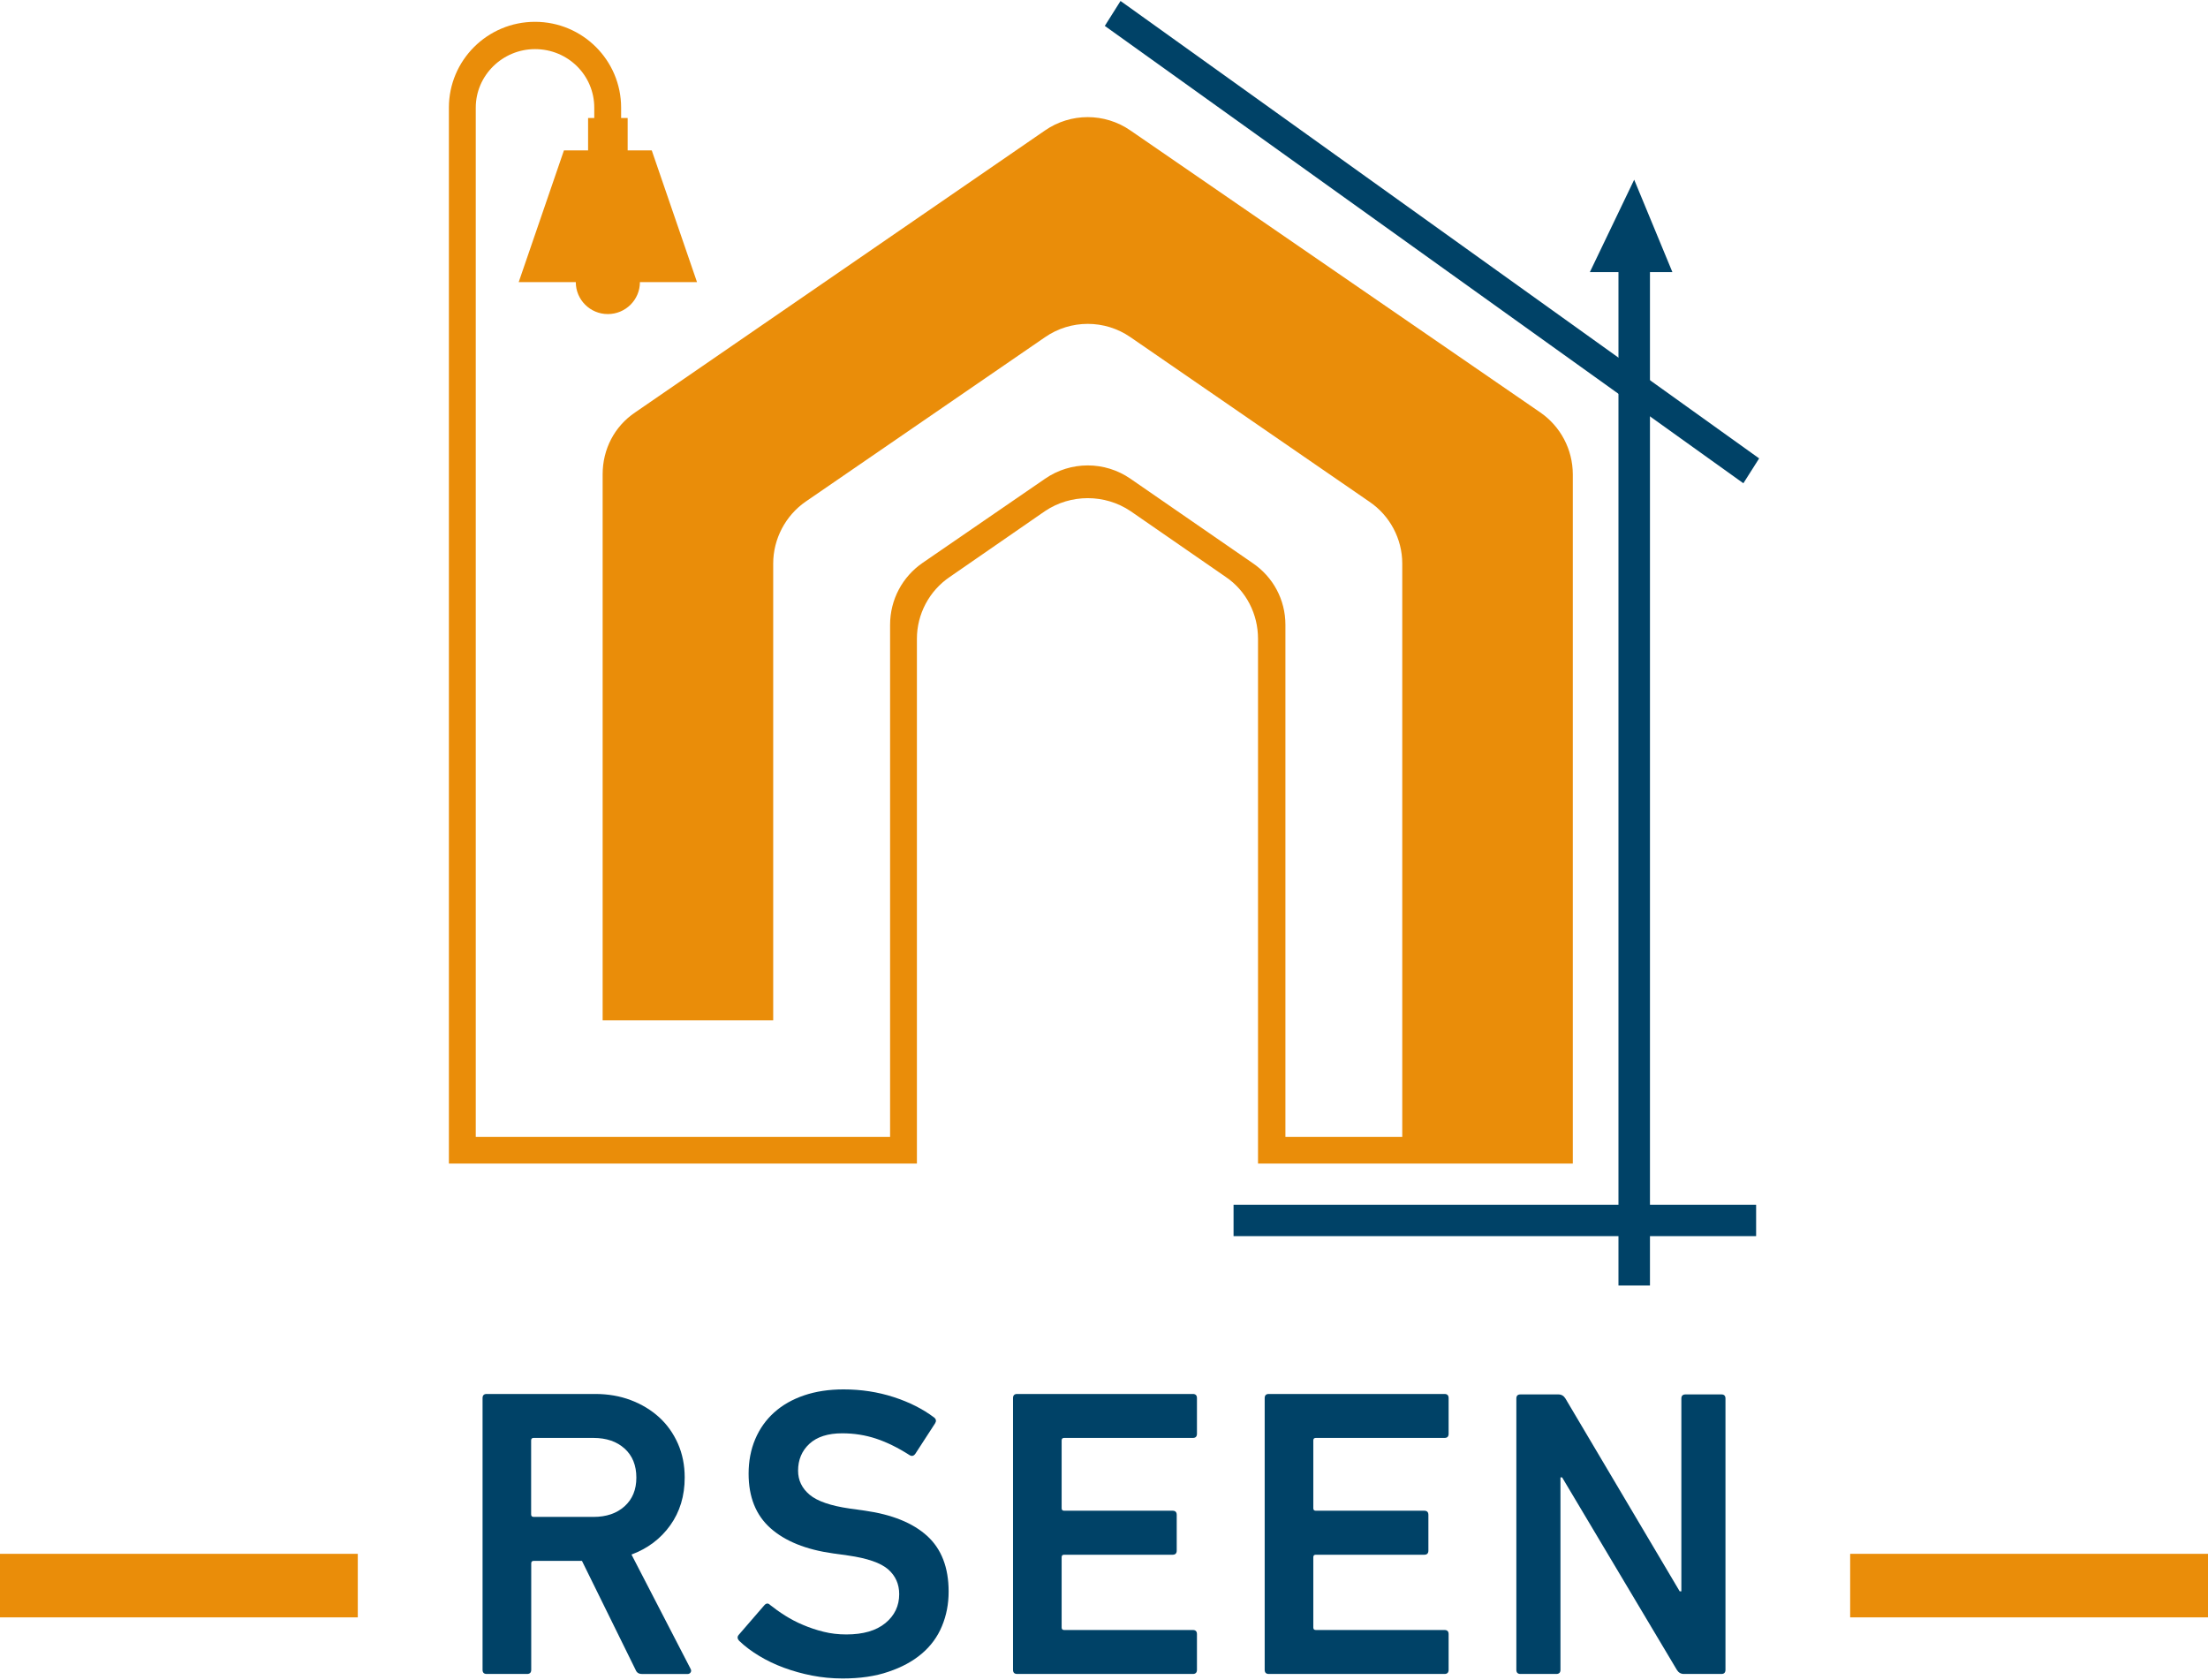
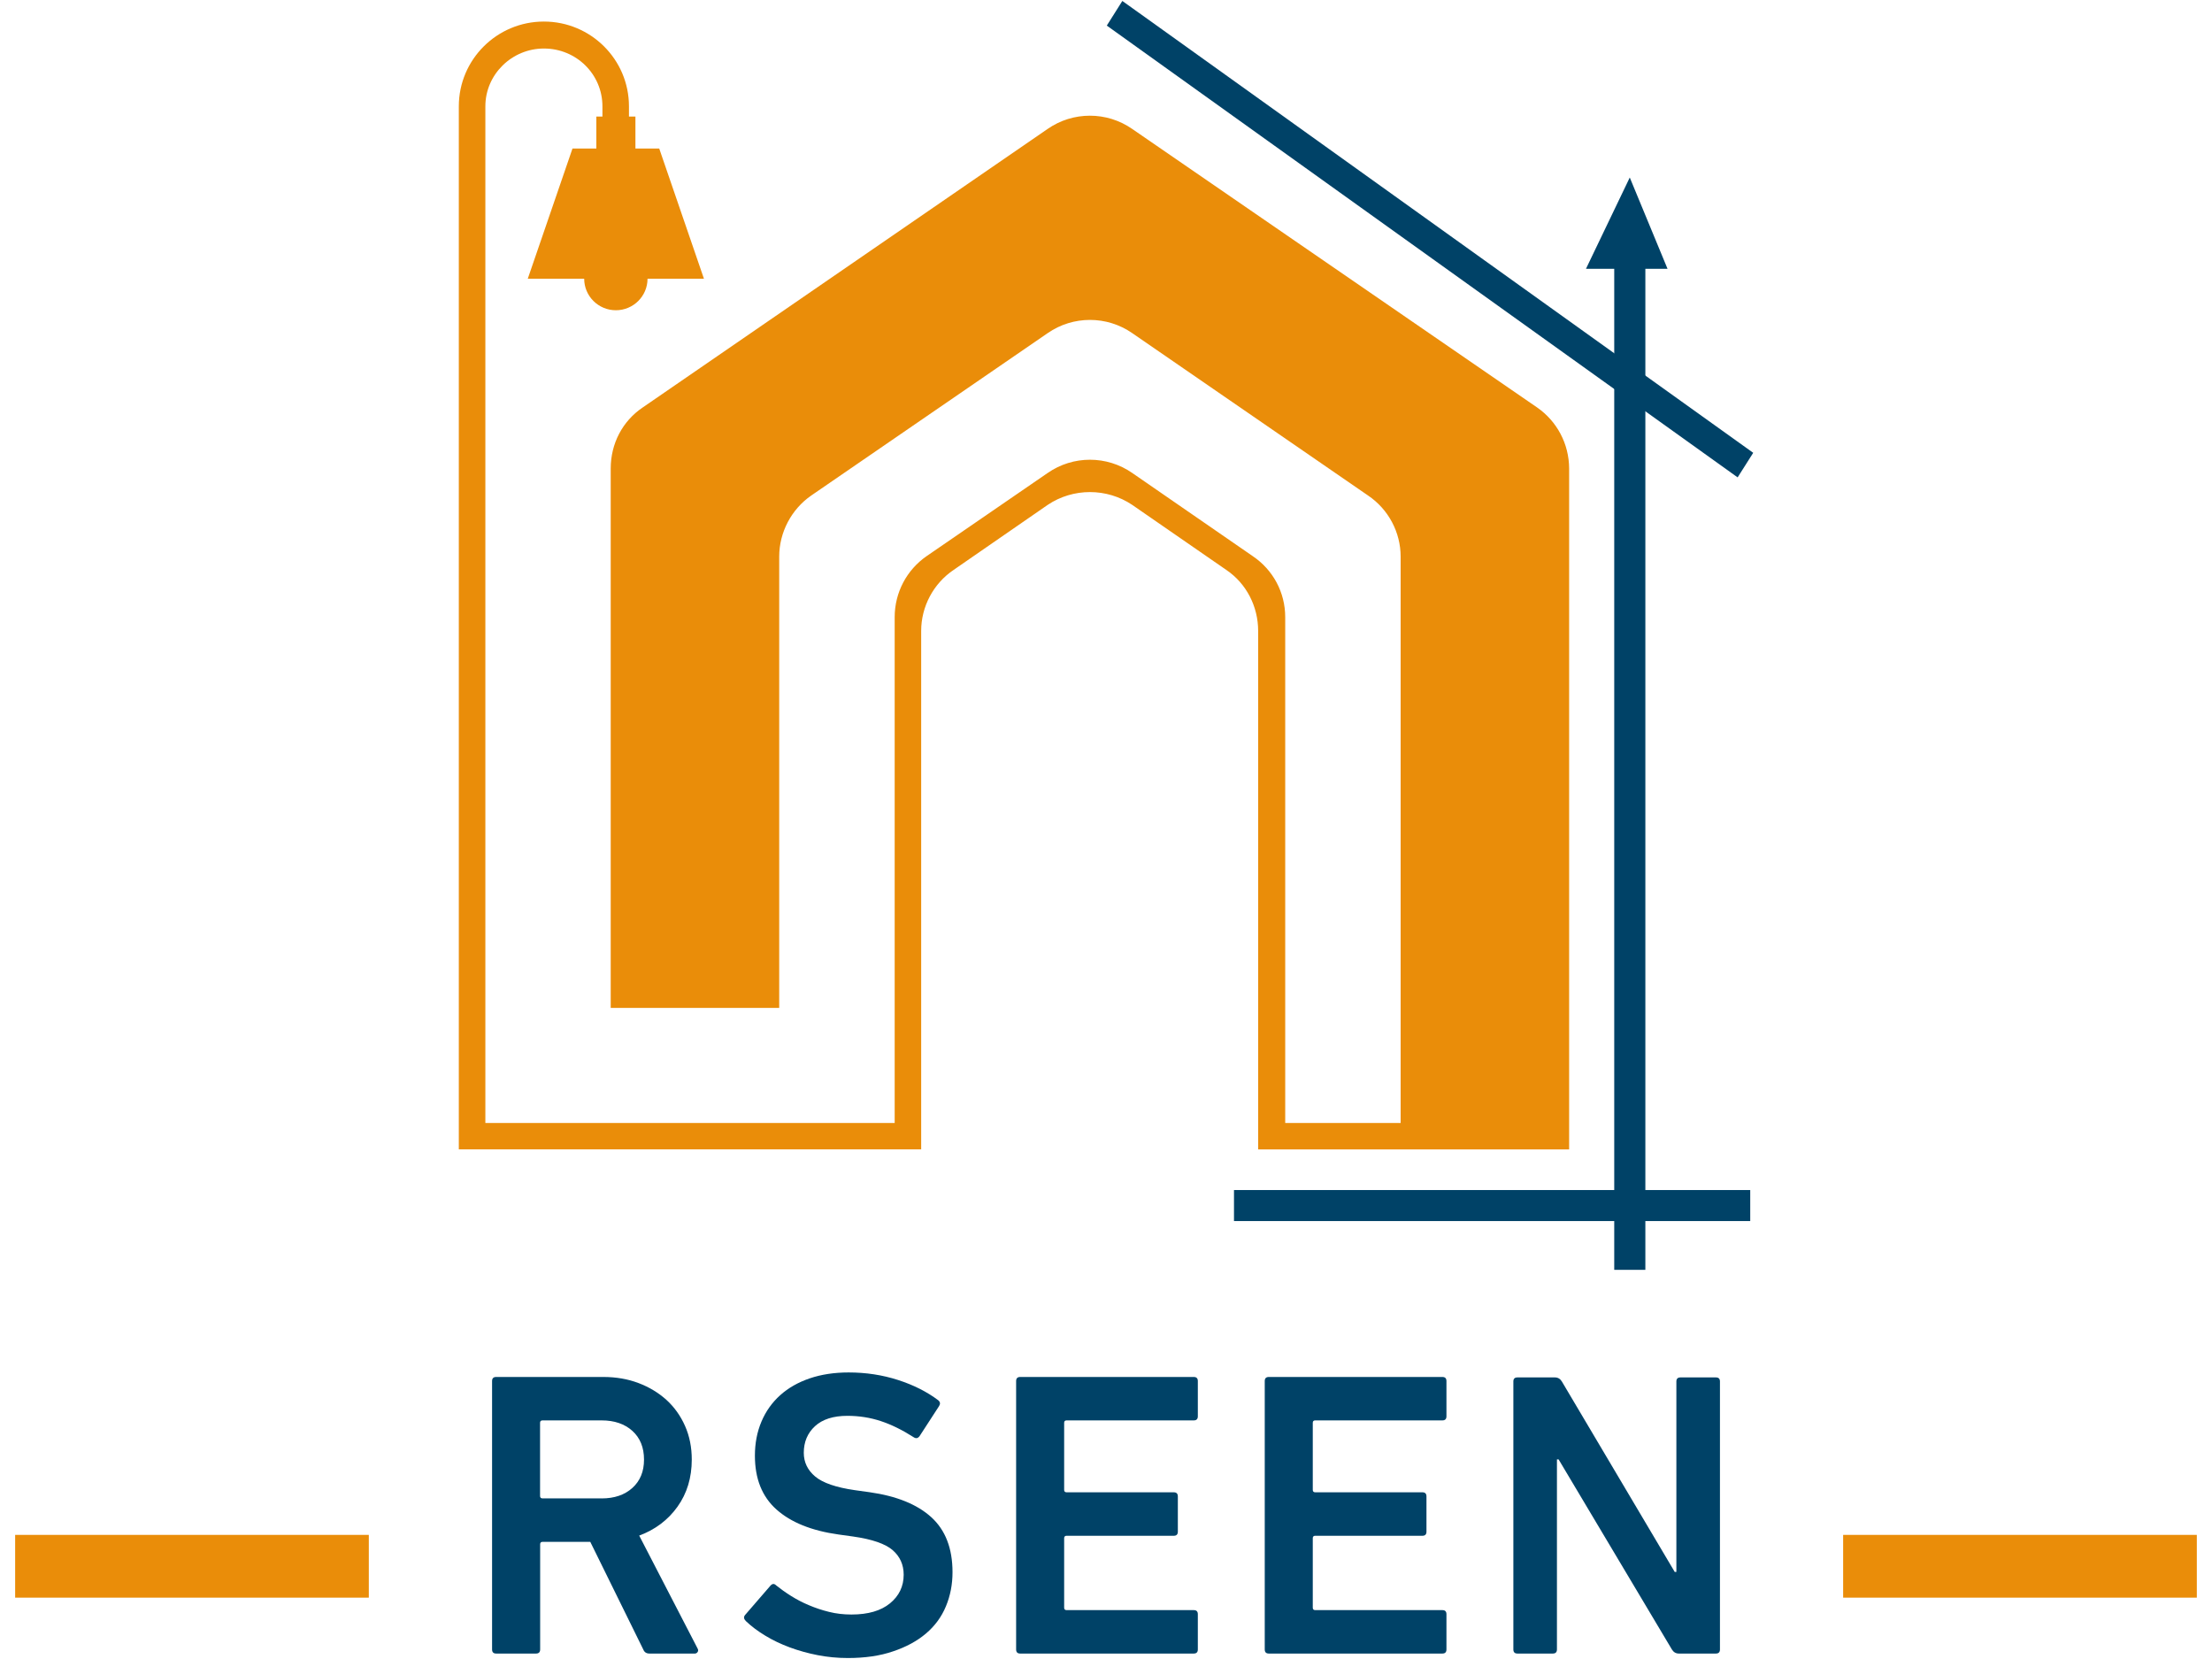
- <svg xmlns="http://www.w3.org/2000/svg" width="142" height="108" viewBox="0 0 142 108" fill="none">
+ <svg xmlns="http://www.w3.org/2000/svg" width="120" height="90" viewBox="0 0 142 108" fill="none">
  <path d="M41.273 107.645C41.078 107.645 40.945 107.555 40.876 107.379L37.427 100.374H34.323C34.216 100.374 34.164 100.426 34.164 100.532V107.379C34.164 107.555 34.074 107.645 33.897 107.645H31.298C31.121 107.645 31.034 107.555 31.034 107.379V89.906C31.034 89.73 31.121 89.64 31.298 89.64H38.276C39.108 89.64 39.873 89.773 40.571 90.038C41.27 90.304 41.875 90.671 42.388 91.136C42.901 91.604 43.304 92.17 43.597 92.831C43.889 93.492 44.034 94.22 44.034 95.014C44.034 96.198 43.724 97.22 43.104 98.087C42.484 98.953 41.652 99.579 40.612 99.966L44.405 107.301C44.458 107.391 44.463 107.469 44.417 107.541C44.373 107.61 44.307 107.648 44.217 107.648H41.273V107.645ZM38.166 97.546C38.998 97.546 39.664 97.318 40.169 96.862C40.673 96.406 40.925 95.794 40.925 95.02C40.925 94.231 40.673 93.608 40.169 93.151C39.664 92.695 38.995 92.467 38.166 92.467H34.318C34.21 92.467 34.158 92.519 34.158 92.626V97.385C34.158 97.489 34.21 97.544 34.318 97.544H38.166V97.546Z" fill="#004267" />
  <path d="M54.192 107.936C53.52 107.936 52.864 107.873 52.227 107.749C51.589 107.625 50.984 107.454 50.41 107.243C49.836 107.03 49.303 106.776 48.819 106.481C48.332 106.187 47.912 105.872 47.558 105.534C47.416 105.392 47.399 105.26 47.506 105.133L49.152 103.23C49.277 103.088 49.401 103.079 49.523 103.204C49.807 103.432 50.129 103.663 50.491 103.891C50.853 104.119 51.242 104.324 51.659 104.497C52.073 104.673 52.511 104.821 52.972 104.933C53.432 105.049 53.919 105.104 54.432 105.104C55.51 105.104 56.348 104.861 56.939 104.376C57.53 103.891 57.829 103.27 57.829 102.513C57.829 101.861 57.588 101.329 57.113 100.914C56.635 100.501 55.777 100.203 54.54 100.027L53.583 99.894C51.833 99.649 50.488 99.106 49.549 98.268C48.61 97.431 48.144 96.264 48.144 94.766C48.144 93.954 48.286 93.215 48.57 92.545C48.854 91.875 49.26 91.303 49.79 90.827C50.32 90.35 50.961 89.987 51.714 89.73C52.465 89.475 53.311 89.346 54.247 89.346C55.38 89.346 56.452 89.51 57.469 89.839C58.487 90.168 59.356 90.61 60.083 91.159C60.208 91.266 60.225 91.39 60.136 91.531L58.863 93.492C58.756 93.634 58.634 93.66 58.492 93.57C57.748 93.094 57.032 92.741 56.342 92.513C55.652 92.285 54.928 92.17 54.166 92.17C53.247 92.17 52.543 92.395 52.056 92.843C51.569 93.293 51.326 93.871 51.326 94.575C51.326 95.193 51.575 95.707 52.071 96.123C52.566 96.536 53.427 96.833 54.653 97.009L55.609 97.142C57.365 97.391 58.704 97.931 59.626 98.768C60.547 99.606 61.008 100.801 61.008 102.349C61.008 103.143 60.866 103.882 60.579 104.569C60.295 105.257 59.86 105.849 59.281 106.34C58.701 106.833 57.985 107.22 57.136 107.503C56.29 107.795 55.307 107.936 54.192 107.936Z" fill="#004267" />
  <path d="M65.149 89.906C65.149 89.73 65.236 89.64 65.413 89.64H76.715C76.891 89.64 76.978 89.73 76.978 89.906V92.201C76.978 92.38 76.888 92.467 76.715 92.467H68.435C68.328 92.467 68.276 92.519 68.276 92.626V96.989C68.276 97.093 68.328 97.148 68.435 97.148H75.413C75.59 97.148 75.677 97.238 75.677 97.417V99.712C75.677 99.891 75.587 99.978 75.413 99.978H68.435C68.328 99.978 68.276 100.03 68.276 100.137V104.659C68.276 104.763 68.328 104.818 68.435 104.818H76.715C76.891 104.818 76.978 104.907 76.978 105.083V107.379C76.978 107.558 76.888 107.645 76.715 107.645H65.413C65.236 107.645 65.149 107.555 65.149 107.379V89.906Z" fill="#004267" />
  <path d="M81.334 89.906C81.334 89.73 81.421 89.64 81.598 89.64H92.9C93.076 89.64 93.163 89.73 93.163 89.906V92.201C93.163 92.38 93.074 92.467 92.9 92.467H84.62C84.513 92.467 84.461 92.519 84.461 92.626V96.989C84.461 97.093 84.513 97.148 84.62 97.148H91.599C91.775 97.148 91.862 97.238 91.862 97.417V99.712C91.862 99.891 91.772 99.978 91.599 99.978H84.62C84.513 99.978 84.461 100.03 84.461 100.137V104.659C84.461 104.763 84.513 104.818 84.62 104.818H92.9C93.076 104.818 93.163 104.907 93.163 105.083V107.379C93.163 107.558 93.074 107.645 92.9 107.645H81.598C81.421 107.645 81.334 107.555 81.334 107.379V89.906Z" fill="#004267" />
  <path d="M97.519 89.932C97.519 89.756 97.606 89.669 97.783 89.669H100.223C100.417 89.669 100.568 89.758 100.675 89.932L108.024 102.332H108.131V89.932C108.131 89.756 108.221 89.669 108.398 89.669H110.705C110.882 89.669 110.968 89.758 110.968 89.932V107.379C110.968 107.555 110.882 107.645 110.705 107.645H108.291C108.097 107.645 107.946 107.555 107.839 107.379L100.463 95.005H100.356V107.379C100.356 107.555 100.266 107.645 100.09 107.645H97.783C97.606 107.645 97.519 107.555 97.519 107.379V89.932Z" fill="#004267" />
  <path d="M142.012 99.92H118.987V104.006H142.012V99.92Z" fill="#EA8D09" />
  <path d="M23.01 99.92H-0.014V104.006H23.01V99.92Z" fill="#EA8D09" />
  <path d="M112.939 77.471H79.332V79.49H112.939V77.471Z" fill="#004267" />
  <path d="M37.818 9.671H36.268L33.358 18.143H37.03C37.03 19.275 37.952 20.197 39.091 20.197C40.23 20.197 41.154 19.278 41.154 18.143H44.826L41.916 9.671H40.366V7.589H37.821V9.671H37.818Z" fill="#EA8D09" />
  <path d="M99.061 26.523L72.704 8.392C71.049 7.245 68.855 7.245 67.201 8.392L40.844 26.523C39.514 27.419 38.757 28.889 38.757 30.5V65.614H49.726V36.235C49.726 34.658 50.517 33.154 51.812 32.258L67.204 21.686C68.858 20.54 71.052 20.54 72.707 21.686L88.06 32.258C89.39 33.154 90.181 34.658 90.181 36.235V73.105H82.667V40.176C82.667 38.565 81.876 37.095 80.546 36.2L72.707 30.789C71.052 29.642 68.858 29.642 67.204 30.789L59.327 36.2C58.032 37.095 57.243 38.565 57.243 40.176V73.105H30.597V6.922C30.597 4.843 32.324 3.159 34.407 3.159C36.529 3.159 38.218 4.843 38.218 6.922V7.817H39.945V6.922C39.945 3.875 37.465 1.403 34.407 1.403C31.35 1.403 28.869 3.875 28.869 6.922V74.823H58.968V41.072C58.968 39.495 59.759 37.99 61.089 37.095L67.204 32.868C68.858 31.756 71.052 31.756 72.707 32.868L78.822 37.095C80.152 37.99 80.905 39.495 80.905 41.072V74.826H101.15V30.5C101.144 28.889 100.356 27.419 99.061 26.523Z" fill="#EA8D09" />
  <path d="M72.449 0.338L72.063 0.063L71.052 1.666L111.736 30.803L112.119 31.077L113.133 29.478L72.449 0.338Z" fill="#004267" />
  <path d="M106.112 15.481H104.086V82.666H106.112V15.481Z" fill="#004267" />
  <path d="M102.246 17.499L105.097 11.556L107.555 17.499" fill="#004267" />
</svg>
